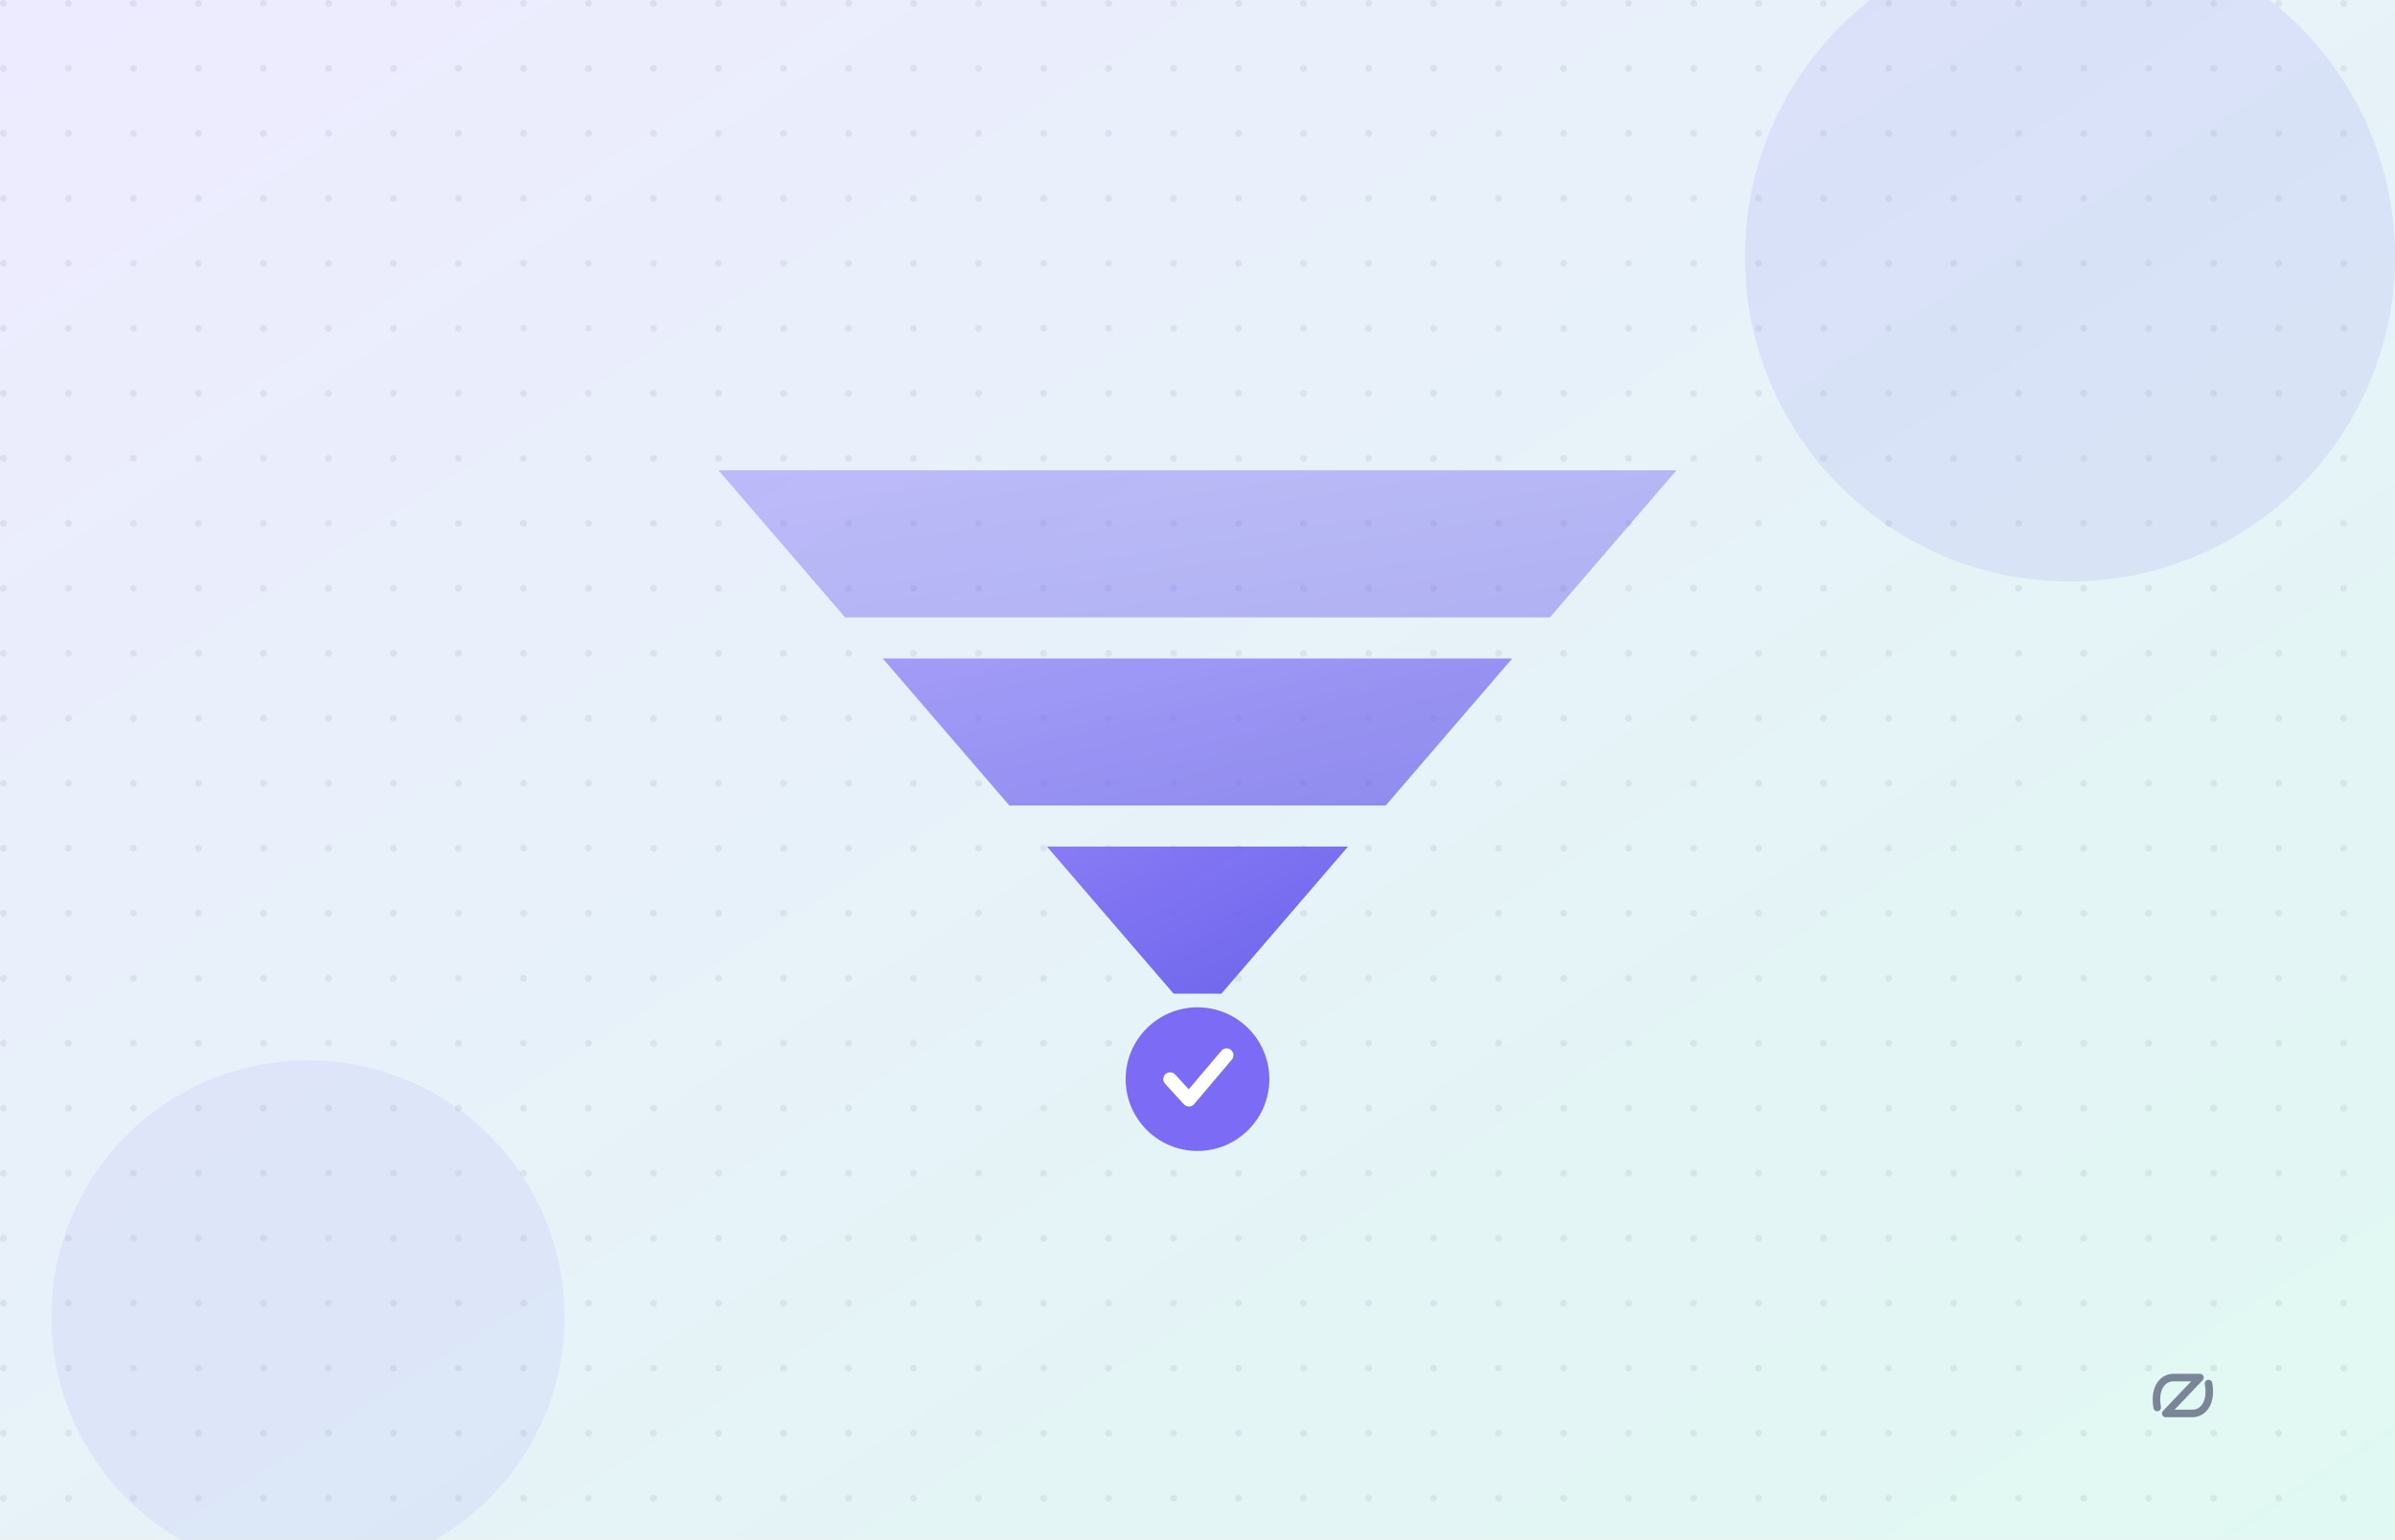
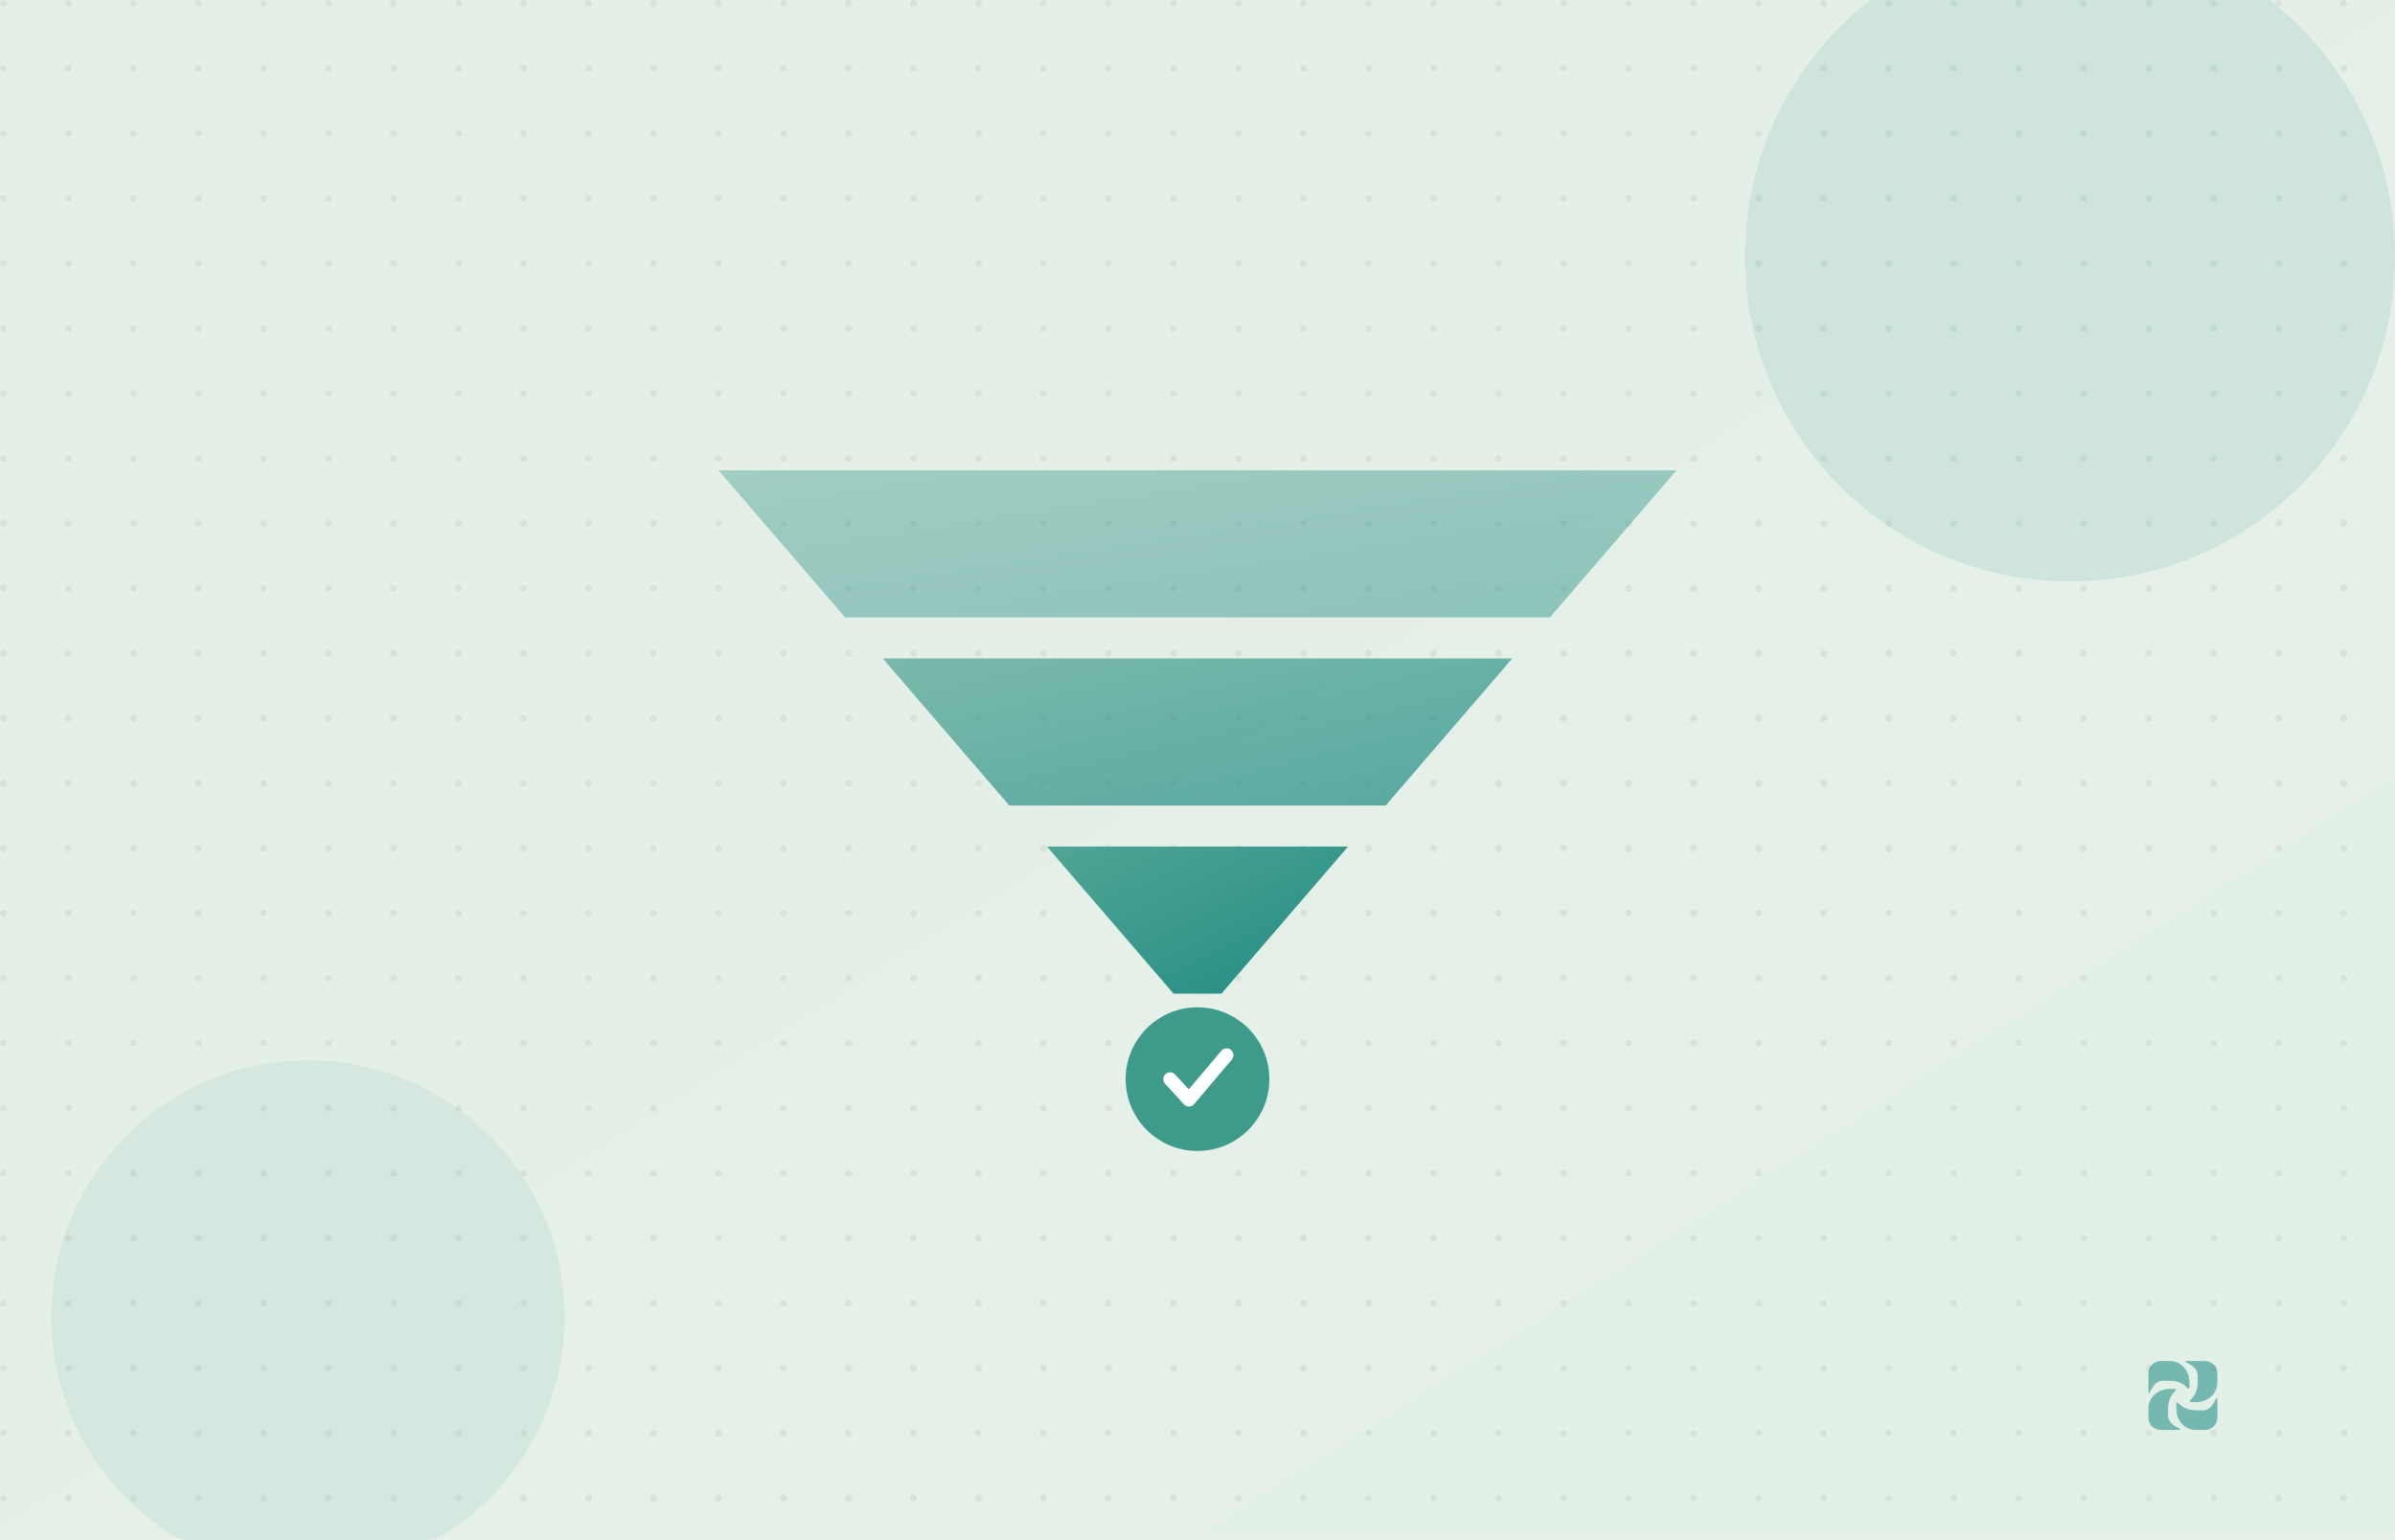
<svg xmlns="http://www.w3.org/2000/svg" viewBox="0 0 1400 900" width="1400" height="900" role="img">
  <defs>
    <linearGradient id="bg" x1="0" y1="0" x2="1" y2="1">
-       <stop offset="0" stop-color="#EDEBFF" />
-       <stop offset="1" stop-color="#E0F9F2" />
+       <stop offset="0" stop-color="#E5EFE7" />
+       <stop offset="1" stop-color="#E3F0E8" />
    </linearGradient>
    <linearGradient id="g1" x1="0" y1="0" x2="1" y2="1">
-       <stop offset="0" stop-color="#7C6CF5" />
-       <stop offset="1" stop-color="#5B4FE9" />
+       <stop offset="0" stop-color="#3D9B89" />
+       <stop offset="1" stop-color="#087F78" />
    </linearGradient>
    <pattern id="dots" width="38" height="38" patternUnits="userSpaceOnUse">
-       <circle cx="2" cy="2" r="2" fill="#14123B" opacity=".07" />
+       <circle cx="2" cy="2" r="2" fill="#102F2D" opacity=".07" />
    </pattern>
  </defs>
  <rect width="1400" height="900" fill="url(#bg)" />
  <rect width="1400" height="900" fill="url(#dots)" />
-   <circle cx="1210" cy="150" r="190" fill="#5B4FE9" opacity=".10" />
-   <circle cx="180" cy="770" r="150" fill="#7C6CF5" opacity=".09" />
+   <circle cx="1210" cy="150" r="190" fill="#087F78" opacity=".10" />
+   <circle cx="180" cy="770" r="150" fill="#3D9B89" opacity=".09" />
  <g transform="translate(350 215)">
    <path d="M70 60 H630 L556 146 H144 Z" fill="url(#g1)" opacity="0.4" />
    <path d="M166 170 H534 L460 256 H240 Z" fill="url(#g1)" opacity="0.64" />
    <path d="M262 280 H438 L364 366 H336 Z" fill="url(#g1)" opacity="0.88" />
-     <circle cx="350" cy="416" r="42" fill="#7C6CF5" />
+     <circle cx="350" cy="416" r="42" fill="#3D9B89" />
    <path d="M334 416l11 12 22-26" fill="none" stroke="#fff" stroke-width="8" stroke-linecap="round" stroke-linejoin="round" />
  </g>
  <g transform="translate(1252 792)" opacity=".5">
-     <path d="M9 31C7 20 12 13.5 18.5 13.5H34L14 34.5H29.5C36 34.5 41 28 39 17" fill="none" stroke="#14123B" stroke-width="4.4" stroke-linecap="round" stroke-linejoin="round" />
+     <g transform="scale(.48)">
+       <path d="M8 46V23C8 14.7 14.7 8 23 8H34C47.8 8 58 19.5 58 34V39.8C58 41.5 56.7 42.2 55.5 40.8C50 34.8 42.8 32 34 32H25C18.1 32 13.1 38.8 10.5 44.5C9.6 46.5 8 47.8 8 46Z" transform="rotate(0 50 50)" fill="#087F78" />
+       <path d="M8 46V23C8 14.7 14.7 8 23 8H34C47.8 8 58 19.5 58 34V39.8C58 41.5 56.7 42.2 55.5 40.8C50 34.8 42.8 32 34 32H25C18.1 32 13.1 38.8 10.5 44.5C9.6 46.5 8 47.8 8 46Z" transform="rotate(90 50 50)" fill="#087F78" />
+       <path d="M8 46V23C8 14.7 14.7 8 23 8H34C47.8 8 58 19.5 58 34V39.8C58 41.5 56.7 42.2 55.5 40.8C50 34.8 42.8 32 34 32H25C18.1 32 13.1 38.8 10.5 44.5C9.6 46.5 8 47.8 8 46Z" transform="rotate(180 50 50)" fill="#087F78" />
+       <path d="M8 46V23C8 14.7 14.7 8 23 8H34C47.8 8 58 19.5 58 34V39.8C58 41.5 56.7 42.2 55.5 40.8C50 34.8 42.8 32 34 32H25C18.1 32 13.1 38.8 10.5 44.5C9.6 46.5 8 47.8 8 46Z" transform="rotate(270 50 50)" fill="#087F78" />
+     </g>
  </g>
</svg>
